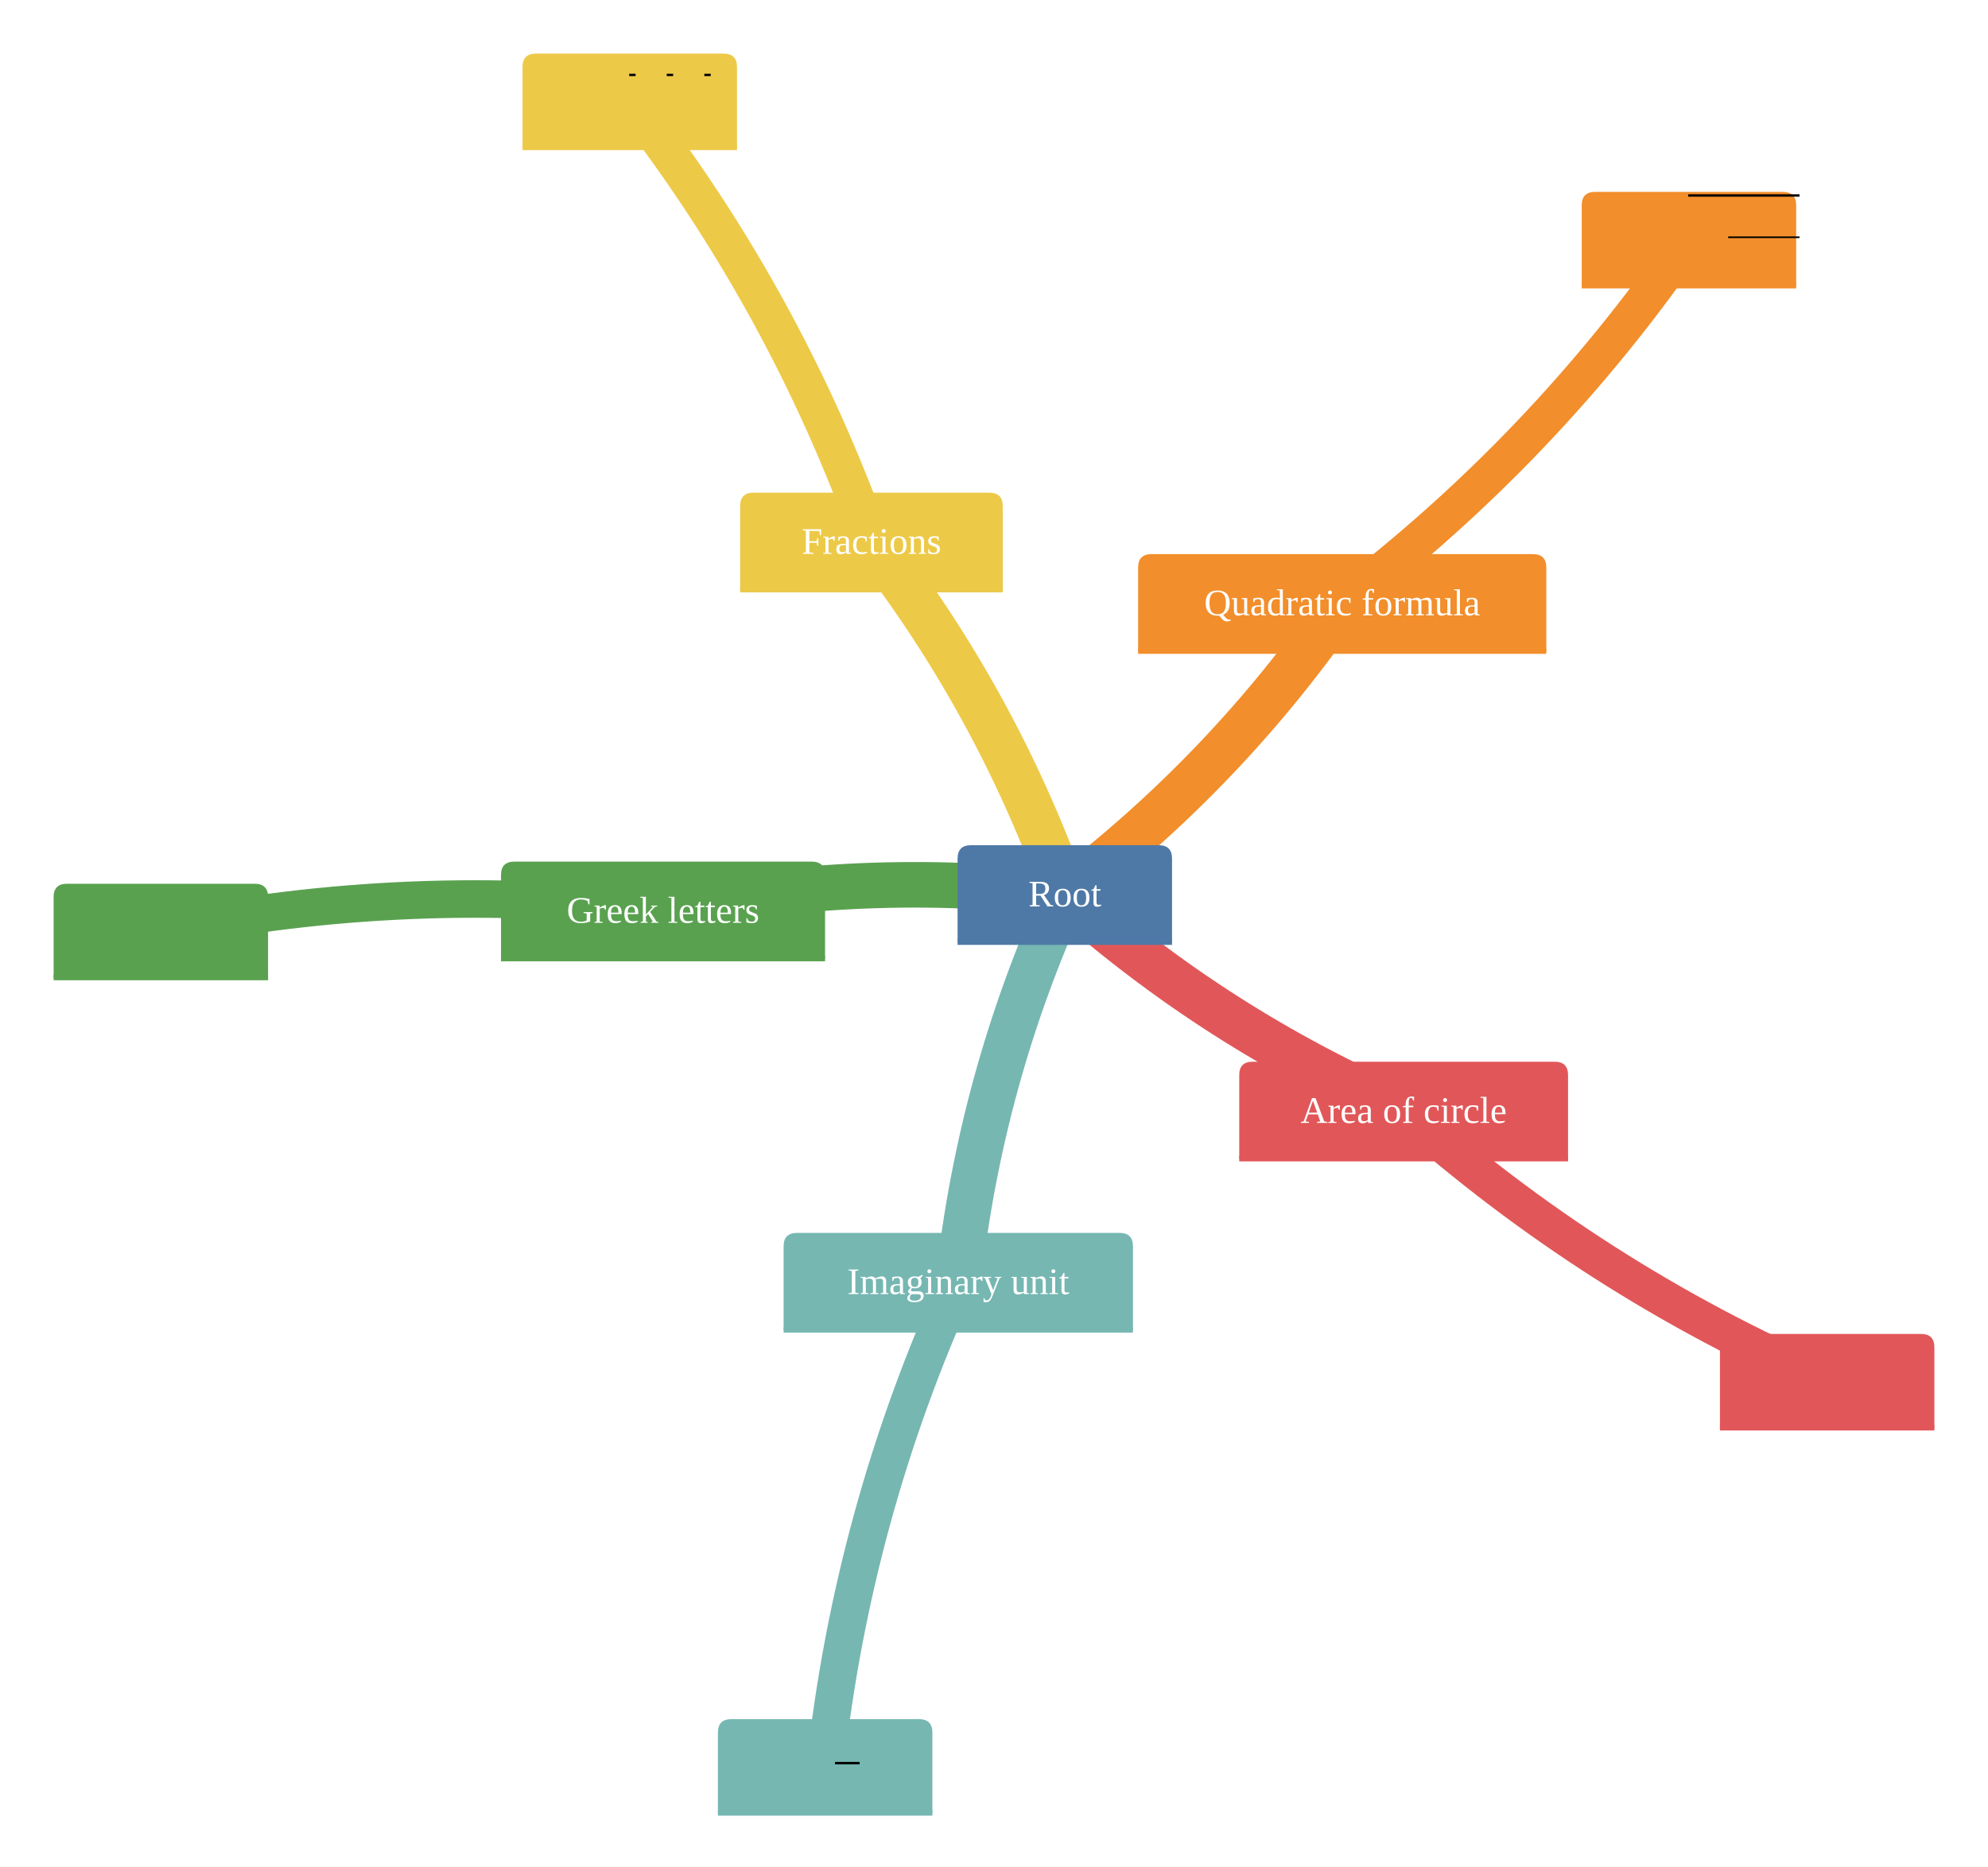
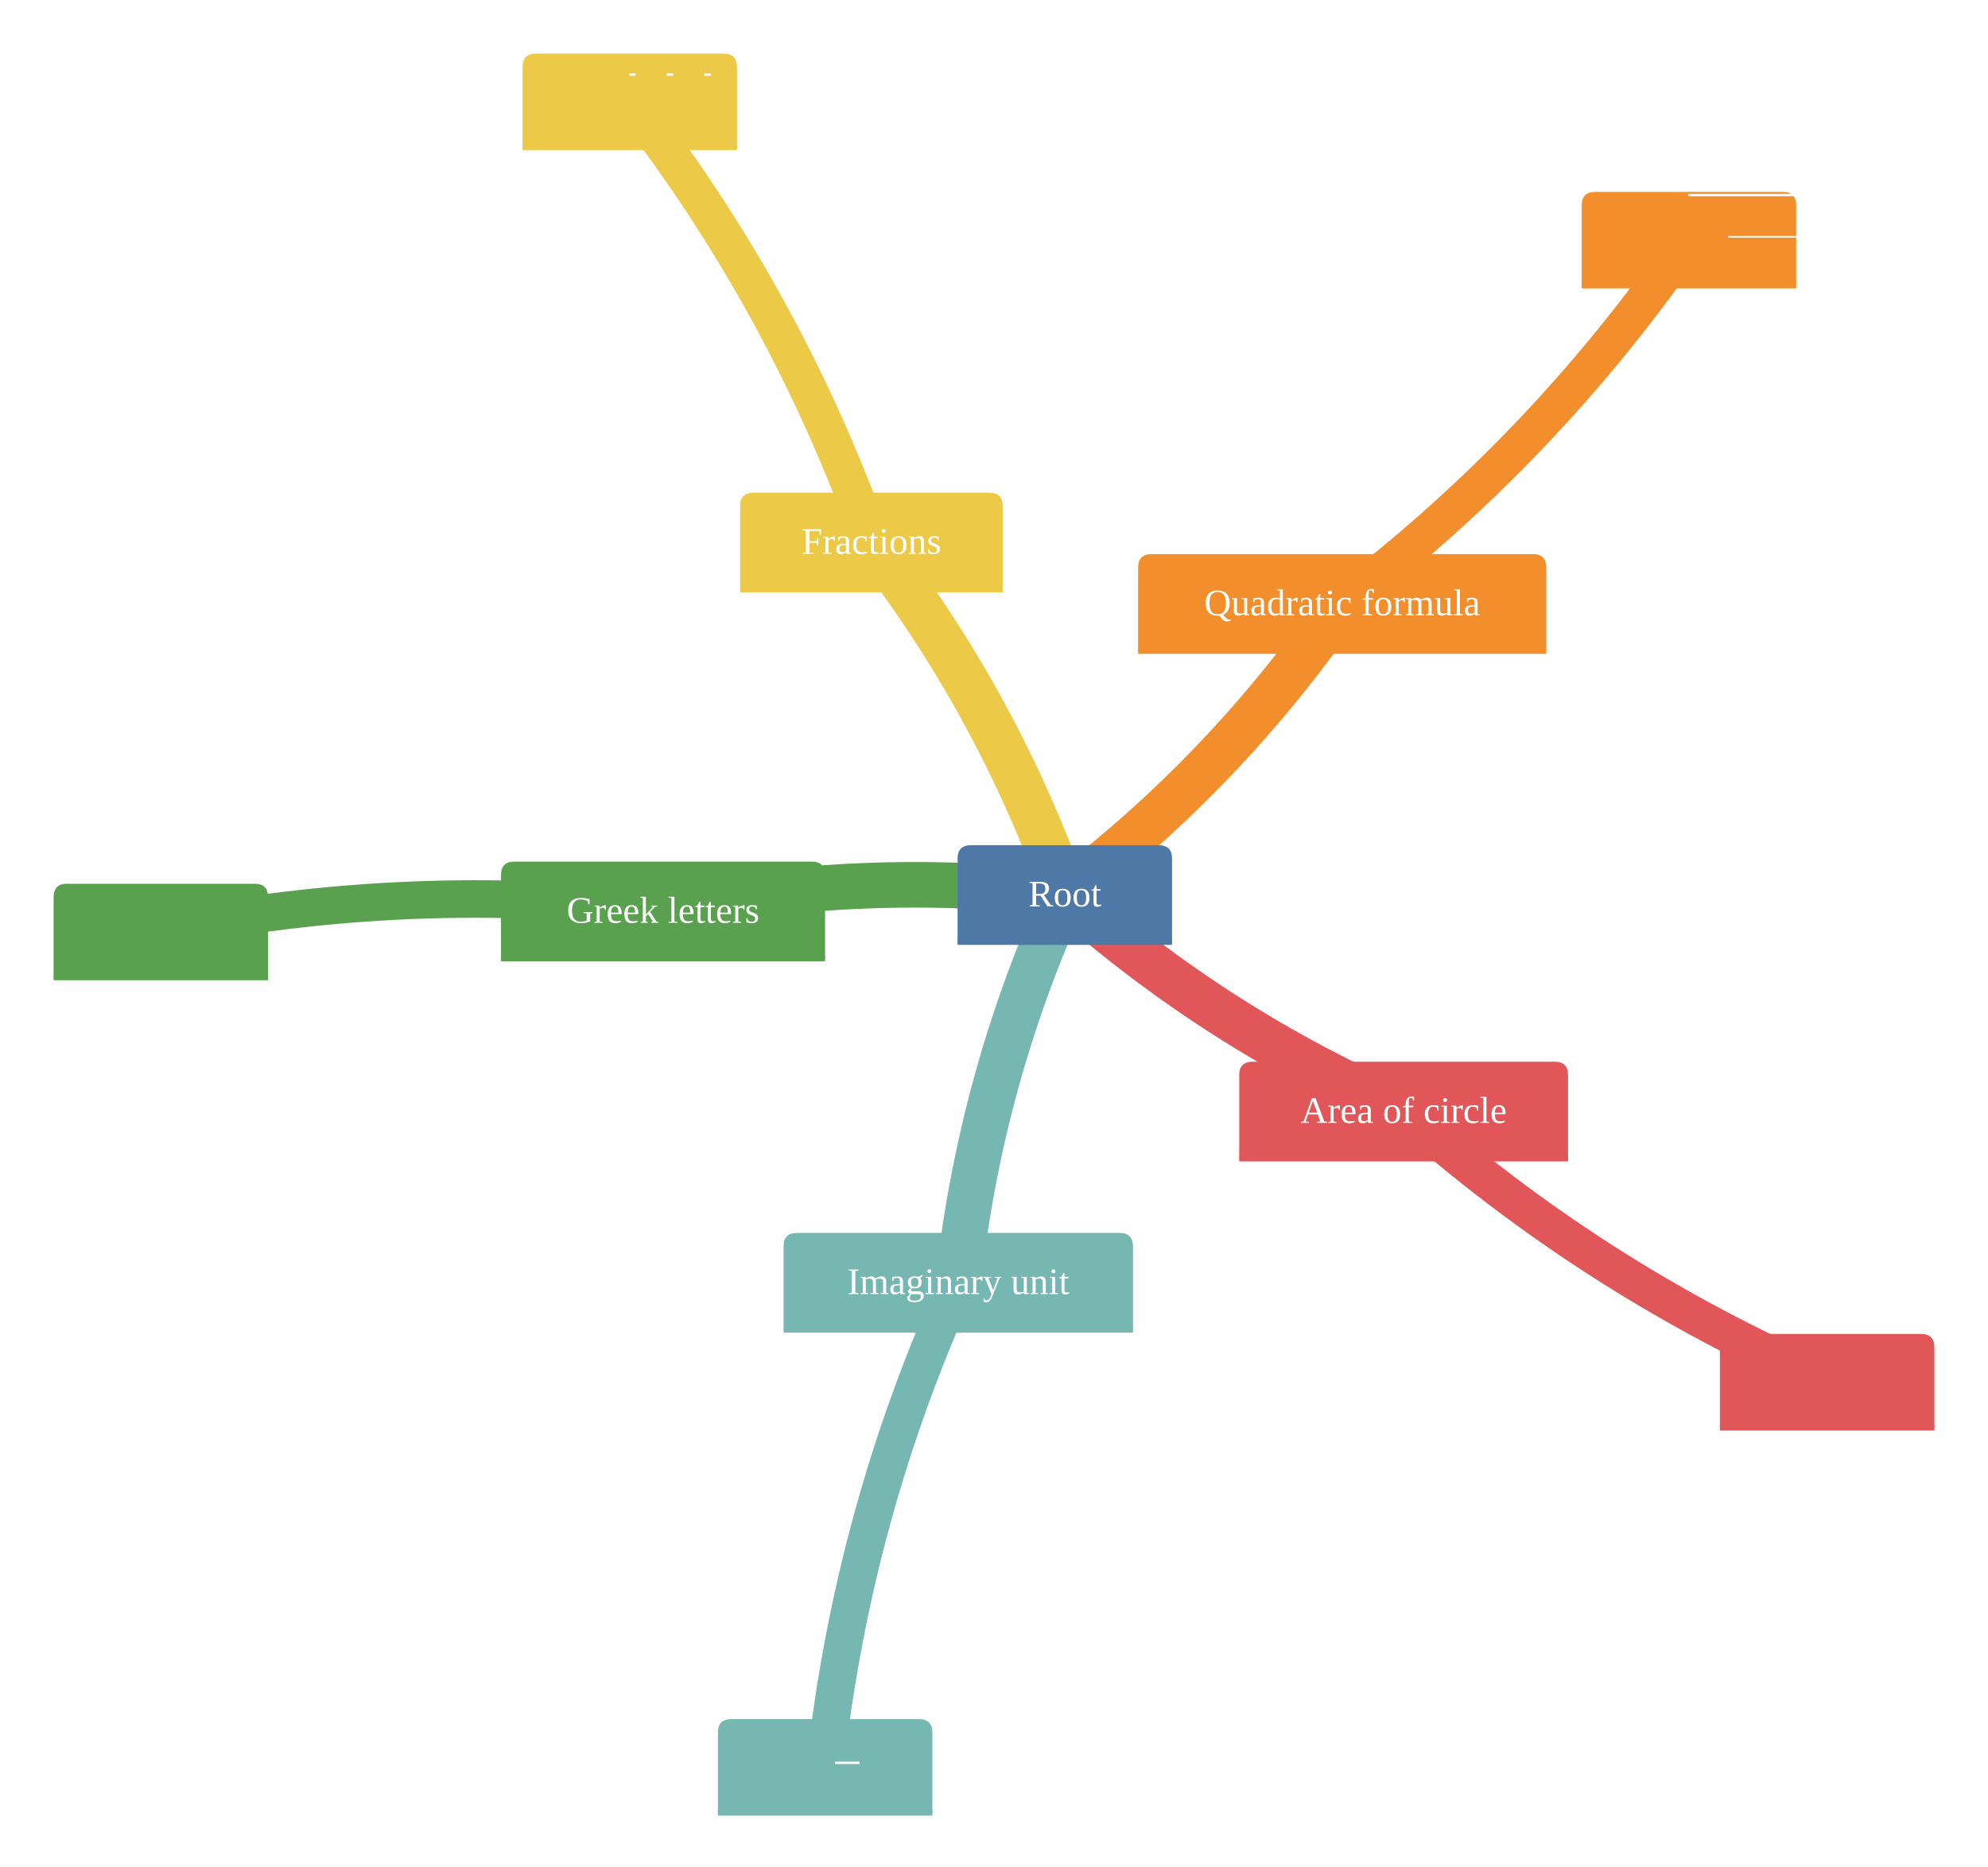
<svg xmlns="http://www.w3.org/2000/svg" viewBox="0 0 741.61 696.36" role="graphics-document document" aria-roledescription="mindmap">
  <rect x="0.00" y="0.00" width="741.61" height="696.36" style="fill:#fff;stroke:none" />
  <g>
    <path d="M397.22,333.42 Q457.65,287.40 500.70,224.83" style="stroke:#f28e2b;stroke-width:17;fill:none" />
    <path d="M500.70,224.83 Q576.23,167.30 630.05,89.09" style="stroke:#f28e2b;stroke-width:14;fill:none" />
    <path d="M397.22,333.42 Q453.96,383.91 523.62,414.19" style="stroke:#e15759;stroke-width:17;fill:none" />
    <path d="M523.62,414.19 Q594.54,477.31 681.61,515.15" style="stroke:#e15759;stroke-width:14;fill:none" />
    <path d="M397.22,333.42 Q365.78,402.56 357.48,478.06" style="stroke:#76b7b2;stroke-width:17;fill:none" />
    <path d="M357.48,478.06 Q318.19,564.49 307.82,658.86" style="stroke:#76b7b2;stroke-width:14;fill:none" />
    <path d="M397.22,333.42 Q321.79,324.49 247.34,339.54" style="stroke:#59a14f;stroke-width:17;fill:none" />
    <path d="M247.34,339.54 Q153.06,328.39 60.00,347.20" style="stroke:#59a14f;stroke-width:14;fill:none" />
    <path d="M397.22,333.42 Q371.67,261.89 325.09,201.90" style="stroke:#edc948;stroke-width:17;fill:none" />
    <path d="M325.09,201.90 Q293.16,112.49 234.93,37.50" style="stroke:#edc948;stroke-width:14;fill:none" />
  </g>
  <g>
    <g class="mindmap-node section-0" transform="translate(630.05,89.09)">
      <path d="M-40.00 12.50 v-25.00 q0,-5.00 5.00,-5.00 h70.00 q5.00,0 5.00,5.00 v30.00 H-40.00 Z" style="fill:#f28e2b;stroke:none" />
      <line x1="-40.00" y1="17.50" x2="40.00" y2="17.50" style="stroke:#f28e2b;stroke-width:2;fill:none" />
-       <g transform="translate(-0.30,0.00) scale(1.000)">
+       <g style="fill:#fff" transform="translate(-0.30,-0.17) scale(1.000)">
        <path d="M0.058 -10.633 C0.058 -10.631 0.057 -10.631 0.056 -10.631 L0.007 -10.631 C0.006 -10.631 0.004 -10.631 0.004 -10.633 C0.004 -10.635 0.006 -10.635 0.007 -10.635 L0.056 -10.635 C0.057 -10.635 0.058 -10.635 0.058 -10.633 " />
        <path d="M1.636 -10.636 C1.636 -10.625 1.628 -10.617 1.618 -10.617 C1.612 -10.617 1.609 -10.621 1.607 -10.623 L1.607 -10.597 L1.596 -10.598 L1.596 -10.600 C1.601 -10.600 1.602 -10.601 1.602 -10.605 L1.602 -10.653 L1.604 -10.653 L1.607 -10.648 C1.608 -10.650 1.612 -10.654 1.618 -10.654 C1.627 -10.654 1.636 -10.646 1.636 -10.636 M1.629 -10.636 C1.629 -10.639 1.629 -10.644 1.626 -10.647 C1.625 -10.650 1.622 -10.652 1.617 -10.652 C1.614 -10.652 1.611 -10.650 1.609 -10.648 C1.608 -10.646 1.608 -10.646 1.608 -10.644 L1.608 -10.627 C1.608 -10.626 1.608 -10.626 1.609 -10.624 C1.612 -10.620 1.616 -10.619 1.618 -10.619 C1.622 -10.619 1.625 -10.621 1.627 -10.624 C1.629 -10.628 1.629 -10.632 1.629 -10.636 " />
        <path d="M6.689 -10.652 C6.689 -10.650 6.687 -10.650 6.686 -10.650 L6.663 -10.650 L6.663 -10.628 L6.686 -10.628 C6.687 -10.628 6.689 -10.628 6.689 -10.626 C6.689 -10.625 6.687 -10.625 6.686 -10.625 L6.663 -10.625 L6.663 -10.602 C6.663 -10.601 6.663 -10.599 6.662 -10.599 C6.660 -10.599 6.660 -10.601 6.660 -10.602 L6.660 -10.625 L6.637 -10.625 C6.636 -10.625 6.635 -10.625 6.635 -10.626 C6.635 -10.628 6.636 -10.628 6.637 -10.628 L6.660 -10.628 L6.660 -10.650 L6.637 -10.650 C6.636 -10.650 6.635 -10.650 6.635 -10.652 C6.635 -10.653 6.636 -10.653 6.637 -10.653 L6.686 -10.653 C6.687 -10.653 6.689 -10.653 6.689 -10.652 " />
        <path d="M11.517 -11.345 C11.517 -11.341 11.513 -11.340 11.510 -11.340 L11.490 -11.340 C11.482 -11.340 11.482 -11.345 11.481 -11.352 L11.445 -11.488 C11.444 -11.491 11.443 -11.494 11.443 -11.497 L11.430 -11.435 L11.406 -11.472 L11.405 -11.475 L11.408 -11.478 L11.421 -11.457 C11.422 -11.463 11.424 -11.469 11.425 -11.475 L11.432 -11.512 L11.435 -11.525 C11.435 -11.526 11.435 -11.529 11.437 -11.529 L11.439 -11.529 C11.444 -11.529 11.444 -11.526 11.446 -11.522 L11.454 -11.488 L11.489 -11.356 C11.489 -11.354 11.490 -11.351 11.491 -11.349 L11.513 -11.349 C11.515 -11.349 11.517 -11.347 11.517 -11.345 " />
        <rect x="14.93" y="-0.88" width="26.61" height="0.61" />
        <path d="M16.202 -10.598 C16.202 -10.587 16.194 -10.579 16.184 -10.579 C16.178 -10.579 16.175 -10.583 16.173 -10.585 L16.173 -10.559 L16.162 -10.560 L16.162 -10.562 C16.167 -10.562 16.168 -10.563 16.168 -10.567 L16.168 -10.615 L16.170 -10.615 L16.173 -10.610 C16.174 -10.612 16.178 -10.616 16.184 -10.616 C16.193 -10.616 16.202 -10.608 16.202 -10.598 M16.195 -10.598 C16.195 -10.601 16.195 -10.606 16.192 -10.609 C16.191 -10.612 16.188 -10.614 16.183 -10.614 C16.179 -10.614 16.177 -10.612 16.175 -10.610 C16.174 -10.608 16.174 -10.608 16.174 -10.606 L16.174 -10.589 C16.174 -10.588 16.174 -10.588 16.174 -10.586 C16.178 -10.582 16.182 -10.581 16.184 -10.581 C16.188 -10.581 16.191 -10.583 16.193 -10.586 C16.195 -10.590 16.195 -10.594 16.195 -10.598 " />
        <path d="M21.247 -10.614 C21.248 -10.613 21.247 -10.612 21.246 -10.611 L21.230 -10.595 L21.246 -10.579 C21.247 -10.578 21.248 -10.577 21.247 -10.576 C21.246 -10.575 21.244 -10.576 21.244 -10.577 L21.228 -10.593 L21.212 -10.577 C21.211 -10.576 21.210 -10.575 21.209 -10.576 C21.207 -10.577 21.209 -10.578 21.209 -10.579 L21.225 -10.595 L21.209 -10.611 C21.209 -10.612 21.207 -10.613 21.209 -10.614 C21.210 -10.615 21.211 -10.614 21.212 -10.613 L21.228 -10.597 L21.244 -10.613 C21.245 -10.614 21.246 -10.615 21.247 -10.614 " />
        <path d="M26.007 -10.598 C26.007 -10.587 25.999 -10.579 25.990 -10.579 C25.984 -10.579 25.980 -10.583 25.979 -10.585 L25.979 -10.559 L25.967 -10.560 L25.967 -10.562 C25.973 -10.562 25.974 -10.563 25.974 -10.567 L25.974 -10.615 L25.976 -10.615 L25.979 -10.610 C25.980 -10.612 25.983 -10.616 25.989 -10.616 C25.999 -10.616 26.007 -10.608 26.007 -10.598 M26.001 -10.598 C26.001 -10.601 26.000 -10.606 25.998 -10.609 C25.996 -10.612 25.993 -10.614 25.989 -10.614 C25.985 -10.614 25.982 -10.612 25.980 -10.610 C25.979 -10.608 25.979 -10.608 25.979 -10.606 L25.979 -10.589 C25.979 -10.588 25.979 -10.588 25.980 -10.586 C25.983 -10.582 25.988 -10.581 25.990 -10.581 C25.993 -10.581 25.996 -10.583 25.998 -10.586 C26.000 -10.590 26.001 -10.594 26.001 -10.598 " />
        <path d="M30.277 -10.595 C30.277 -10.593 30.276 -10.593 30.275 -10.593 L30.226 -10.593 C30.225 -10.593 30.224 -10.593 30.224 -10.595 C30.224 -10.597 30.225 -10.597 30.226 -10.597 L30.275 -10.597 C30.276 -10.597 30.277 -10.597 30.277 -10.595 " />
        <path d="M33.444 -10.602 L33.444 -10.599 L33.436 -10.599 L33.436 -10.563 C33.436 -10.561 33.436 -10.560 33.435 -10.560 C33.434 -10.560 33.434 -10.560 33.433 -10.561 L33.408 -10.599 L33.408 -10.602 L33.430 -10.602 L33.430 -10.609 C33.430 -10.612 33.430 -10.613 33.424 -10.613 L33.422 -10.613 L33.422 -10.615 C33.425 -10.615 33.430 -10.615 33.433 -10.615 C33.436 -10.615 33.441 -10.615 33.444 -10.615 L33.444 -10.613 L33.442 -10.613 C33.436 -10.613 33.436 -10.612 33.436 -10.609 L33.436 -10.602 L33.444 -10.602 M33.430 -10.599 L33.411 -10.599 L33.430 -10.569 L33.430 -10.599 " />
        <path d="M35.838 -10.608 L35.838 -10.603 L35.836 -10.603 L35.836 -10.608 C35.836 -10.613 35.834 -10.613 35.833 -10.613 C35.830 -10.613 35.830 -10.610 35.830 -10.609 L35.830 -10.593 C35.830 -10.590 35.830 -10.586 35.827 -10.583 C35.824 -10.580 35.820 -10.579 35.816 -10.579 C35.809 -10.579 35.804 -10.583 35.804 -10.588 C35.804 -10.591 35.805 -10.592 35.807 -10.592 C35.810 -10.592 35.811 -10.590 35.811 -10.588 C35.811 -10.587 35.811 -10.585 35.807 -10.584 C35.809 -10.582 35.813 -10.581 35.816 -10.581 C35.820 -10.581 35.824 -10.584 35.824 -10.591 L35.824 -10.594 C35.820 -10.594 35.814 -10.595 35.809 -10.597 C35.803 -10.600 35.801 -10.604 35.801 -10.608 C35.801 -10.614 35.809 -10.616 35.814 -10.616 C35.820 -10.616 35.823 -10.613 35.825 -10.609 C35.825 -10.612 35.827 -10.616 35.831 -10.616 C35.833 -10.616 35.838 -10.615 35.838 -10.608 M35.824 -10.604 C35.824 -10.612 35.818 -10.614 35.815 -10.614 C35.811 -10.614 35.807 -10.612 35.807 -10.608 C35.807 -10.603 35.811 -10.596 35.824 -10.596 L35.824 -10.604 " />
        <path d="M38.225 -10.606 C38.225 -10.605 38.224 -10.605 38.224 -10.605 C38.223 -10.605 38.223 -10.605 38.223 -10.606 C38.220 -10.613 38.215 -10.614 38.212 -10.614 C38.208 -10.614 38.201 -10.611 38.201 -10.598 C38.201 -10.584 38.207 -10.581 38.212 -10.581 C38.212 -10.581 38.218 -10.581 38.220 -10.584 C38.217 -10.584 38.217 -10.587 38.217 -10.588 C38.217 -10.590 38.218 -10.592 38.220 -10.592 C38.222 -10.592 38.224 -10.590 38.224 -10.588 C38.224 -10.582 38.218 -10.579 38.212 -10.579 C38.201 -10.579 38.194 -10.588 38.194 -10.598 C38.194 -10.608 38.202 -10.616 38.211 -10.616 C38.222 -10.616 38.225 -10.606 38.225 -10.606 " />
        <rect x="0.00" y="-16.60" width="41.54" height="0.88" />
        <path d="M18.036 -23.985 L18.034 -23.985 C18.034 -23.987 18.033 -23.991 18.033 -23.992 C18.032 -23.993 18.027 -23.993 18.025 -23.993 L18.010 -23.993 L18.019 -23.984 C18.032 -23.973 18.036 -23.969 18.036 -23.961 C18.036 -23.951 18.029 -23.945 18.019 -23.945 C18.010 -23.945 18.004 -23.952 18.004 -23.960 C18.004 -23.964 18.008 -23.964 18.008 -23.964 C18.010 -23.964 18.013 -23.963 18.013 -23.960 C18.013 -23.958 18.011 -23.956 18.008 -23.956 C18.008 -23.956 18.007 -23.956 18.007 -23.956 C18.009 -23.950 18.014 -23.947 18.018 -23.947 C18.025 -23.947 18.029 -23.954 18.029 -23.961 C18.029 -23.967 18.025 -23.974 18.021 -23.978 L18.005 -23.996 C18.004 -23.997 18.004 -23.997 18.004 -23.999 L18.034 -23.999 L18.036 -23.985 " />
        <path d="M20.432 -23.992 L20.432 -23.987 L20.430 -23.987 L20.430 -23.992 C20.430 -23.996 20.428 -23.997 20.427 -23.997 C20.424 -23.997 20.424 -23.993 20.424 -23.993 L20.424 -23.977 C20.424 -23.973 20.424 -23.970 20.421 -23.967 C20.418 -23.964 20.414 -23.963 20.410 -23.963 C20.403 -23.963 20.398 -23.966 20.398 -23.972 C20.398 -23.974 20.399 -23.976 20.401 -23.976 C20.404 -23.976 20.405 -23.974 20.405 -23.972 C20.405 -23.971 20.405 -23.968 20.401 -23.968 C20.403 -23.965 20.407 -23.964 20.410 -23.964 C20.414 -23.964 20.418 -23.967 20.418 -23.975 L20.418 -23.978 C20.414 -23.978 20.408 -23.978 20.403 -23.981 C20.397 -23.983 20.395 -23.988 20.395 -23.991 C20.395 -23.998 20.403 -24.000 20.408 -24.000 C20.414 -24.000 20.417 -23.996 20.419 -23.993 C20.419 -23.996 20.421 -23.999 20.425 -23.999 C20.427 -23.999 20.432 -23.998 20.432 -23.992 M20.418 -23.987 C20.418 -23.995 20.412 -23.998 20.409 -23.998 C20.405 -23.998 20.401 -23.995 20.401 -23.991 C20.401 -23.987 20.405 -23.980 20.418 -23.979 L20.418 -23.987 " />
      </g>
    </g>
    <g class="mindmap-node section-0" transform="translate(500.70,224.83)">
      <path d="M-76.13 13.09 v-26.19 q0,-5.00 5.00,-5.00 h142.27 q5.00,0 5.00,5.00 v31.19 H-76.13 Z" style="fill:#f28e2b;stroke:none" />
      <line x1="-76.13" y1="18.09" x2="76.13" y2="18.09" style="stroke:#f28e2b;stroke-width:2;fill:none" />
      <text x="0.00" y="0.00" text-anchor="middle" dominant-baseline="central" style="fill:#fff;font-size:14px">Quadratic formula</text>
    </g>
    <g class="mindmap-node section-1" transform="translate(681.61,515.15)">
      <path d="M-40.00 12.50 v-25.00 q0,-5.00 5.00,-5.00 h70.00 q5.00,0 5.00,5.00 v30.00 H-40.00 Z" style="fill:#e15759;stroke:none" />
      <line x1="-40.00" y1="17.50" x2="40.00" y2="17.50" style="stroke:#e15759;stroke-width:2;fill:none" />
-       <g transform="translate(-0.15,0.00) scale(1.000)">
+       <g style="fill:#fff" transform="translate(-0.15,-0.10) scale(1.000)">
        <path d="M0.087 -10.351 C0.087 -10.351 0.087 -10.350 0.086 -10.347 L0.019 -10.163 C0.018 -10.161 0.018 -10.159 0.015 -10.159 C0.013 -10.159 0.011 -10.160 0.011 -10.162 C0.011 -10.162 0.011 -10.163 0.012 -10.166 L0.079 -10.350 C0.079 -10.352 0.080 -10.355 0.083 -10.355 C0.085 -10.355 0.087 -10.353 0.087 -10.351 " />
        <path d="M5.766 -10.231 C5.766 -10.225 5.760 -10.219 5.751 -10.219 C5.737 -10.219 5.730 -10.232 5.727 -10.241 L5.727 -10.219 L5.700 -10.221 L5.700 -10.227 C5.714 -10.227 5.715 -10.229 5.715 -10.238 L5.715 -10.291 C5.715 -10.299 5.713 -10.299 5.700 -10.299 L5.700 -10.306 L5.722 -10.305 C5.730 -10.305 5.739 -10.305 5.747 -10.306 L5.747 -10.299 L5.743 -10.299 C5.728 -10.299 5.728 -10.297 5.728 -10.290 L5.728 -10.260 C5.728 -10.241 5.736 -10.223 5.751 -10.223 C5.753 -10.223 5.753 -10.223 5.753 -10.224 C5.753 -10.224 5.749 -10.226 5.749 -10.231 C5.749 -10.237 5.753 -10.239 5.757 -10.239 C5.761 -10.239 5.766 -10.237 5.766 -10.231 " />
        <path d="M11.856 -10.351 C11.856 -10.351 11.856 -10.350 11.855 -10.347 L11.788 -10.163 C11.787 -10.161 11.786 -10.159 11.784 -10.159 C11.781 -10.159 11.780 -10.160 11.780 -10.162 C11.780 -10.162 11.780 -10.163 11.781 -10.166 L11.847 -10.350 C11.848 -10.352 11.849 -10.355 11.852 -10.355 C11.854 -10.355 11.856 -10.353 11.856 -10.351 " />
        <path d="M18.653 -10.231 C18.653 -10.225 18.647 -10.219 18.638 -10.219 C18.624 -10.219 18.617 -10.232 18.614 -10.241 L18.614 -10.219 L18.587 -10.221 L18.587 -10.227 C18.601 -10.227 18.602 -10.229 18.602 -10.238 L18.602 -10.291 C18.602 -10.299 18.600 -10.299 18.587 -10.299 L18.587 -10.306 L18.609 -10.305 C18.617 -10.305 18.626 -10.305 18.634 -10.306 L18.634 -10.299 L18.630 -10.299 C18.616 -10.299 18.615 -10.297 18.615 -10.290 L18.615 -10.260 C18.615 -10.241 18.623 -10.223 18.638 -10.223 C18.640 -10.223 18.640 -10.223 18.641 -10.224 C18.640 -10.224 18.636 -10.226 18.636 -10.231 C18.636 -10.237 18.640 -10.239 18.644 -10.239 C18.648 -10.239 18.653 -10.237 18.653 -10.231 " />
      </g>
    </g>
    <g class="mindmap-node section-1" transform="translate(523.62,414.19)">
      <path d="M-61.33 13.09 v-26.19 q0,-5.00 5.00,-5.00 h112.66 q5.00,0 5.00,5.00 v31.19 H-61.33 Z" style="fill:#e15759;stroke:none" />
      <line x1="-61.33" y1="18.09" x2="61.33" y2="18.09" style="stroke:#e15759;stroke-width:2;fill:none" />
      <text x="0.00" y="0.00" text-anchor="middle" dominant-baseline="central" style="fill:#fff;font-size:14px">Area of circle</text>
    </g>
    <g class="mindmap-node section-2" transform="translate(307.82,658.86)">
      <path d="M-40.00 12.50 v-25.00 q0,-5.00 5.00,-5.00 h70.00 q5.00,0 5.00,5.00 v30.00 H-40.00 Z" style="fill:#76b7b2;stroke:none" />
      <line x1="-40.00" y1="17.50" x2="40.00" y2="17.50" style="stroke:#76b7b2;stroke-width:2;fill:none" />
-       <g transform="translate(-0.09,0.00) scale(1.000)">
+       <g style="fill:#fff" transform="translate(-0.09,-0.10) scale(1.000)">
        <path d="M0.134 -12.438 C0.134 -12.434 0.130 -12.433 0.127 -12.433 L0.104 -12.433 C0.095 -12.433 0.095 -12.439 0.093 -12.447 L0.052 -12.602 C0.051 -12.605 0.050 -12.609 0.050 -12.612 L0.035 -12.540 L0.007 -12.583 L0.006 -12.586 L0.010 -12.590 L0.025 -12.566 C0.026 -12.573 0.028 -12.580 0.029 -12.587 L0.038 -12.629 L0.041 -12.643 C0.041 -12.645 0.041 -12.647 0.043 -12.648 L0.045 -12.648 C0.051 -12.648 0.052 -12.644 0.053 -12.640 L0.063 -12.601 L0.102 -12.451 C0.103 -12.449 0.104 -12.446 0.104 -12.443 L0.129 -12.443 C0.132 -12.443 0.134 -12.441 0.134 -12.438 " />
        <rect x="3.76" y="-1.54" width="9.19" height="0.88" />
        <path d="M5.567 -13.945 L5.567 -13.934 L5.515 -13.934 L5.515 -13.945 L5.567 -13.945 " />
        <path d="M7.871 -13.982 L7.871 -13.976 L7.865 -13.976 C7.847 -13.976 7.847 -13.973 7.847 -13.966 L7.847 -13.856 C7.847 -13.852 7.847 -13.851 7.842 -13.851 C7.830 -13.864 7.813 -13.864 7.807 -13.864 L7.807 -13.870 C7.810 -13.870 7.822 -13.870 7.832 -13.865 L7.832 -13.966 C7.832 -13.973 7.831 -13.976 7.814 -13.976 L7.808 -13.976 L7.808 -13.982 C7.814 -13.981 7.831 -13.981 7.839 -13.981 C7.847 -13.981 7.864 -13.981 7.871 -13.982 " />
      </g>
    </g>
    <g class="mindmap-node section-2" transform="translate(357.48,478.06)">
      <path d="M-65.16 13.09 v-26.19 q0,-5.00 5.00,-5.00 h120.33 q5.00,0 5.00,5.00 v31.19 H-65.16 Z" style="fill:#76b7b2;stroke:none" />
      <line x1="-65.16" y1="18.09" x2="65.16" y2="18.09" style="stroke:#76b7b2;stroke-width:2;fill:none" />
      <text x="0.00" y="0.00" text-anchor="middle" dominant-baseline="central" style="fill:#fff;font-size:14px">Imaginary unit</text>
    </g>
    <g class="mindmap-node section-3" transform="translate(60.00,347.20)">
      <path d="M-40.00 12.50 v-25.00 q0,-5.00 5.00,-5.00 h70.00 q5.00,0 5.00,5.00 v30.00 H-40.00 Z" style="fill:#59a14f;stroke:none" />
      <line x1="-40.00" y1="17.50" x2="40.00" y2="17.50" style="stroke:#59a14f;stroke-width:2;fill:none" />
-       <g transform="translate(-0.14,0.00) scale(1.000)">
+       <g style="fill:#fff" transform="translate(-0.14,-0.10) scale(1.000)">
        <path d="M0.087 -10.351 C0.087 -10.351 0.087 -10.350 0.086 -10.347 L0.019 -10.163 C0.018 -10.161 0.018 -10.159 0.015 -10.159 C0.013 -10.159 0.011 -10.160 0.011 -10.162 C0.011 -10.162 0.011 -10.163 0.012 -10.166 L0.079 -10.350 C0.079 -10.352 0.080 -10.355 0.083 -10.355 C0.085 -10.355 0.087 -10.353 0.087 -10.351 " />
        <path d="M5.781 -10.351 C5.781 -10.351 5.781 -10.350 5.780 -10.347 L5.714 -10.163 C5.713 -10.161 5.712 -10.159 5.709 -10.159 C5.707 -10.159 5.705 -10.160 5.705 -10.162 C5.705 -10.162 5.705 -10.163 5.706 -10.166 L5.773 -10.350 C5.774 -10.352 5.774 -10.355 5.777 -10.355 C5.779 -10.355 5.781 -10.353 5.781 -10.351 " />
        <path d="M11.476 -10.351 C11.476 -10.351 11.476 -10.350 11.474 -10.347 L11.408 -10.163 C11.407 -10.161 11.406 -10.159 11.404 -10.159 C11.401 -10.159 11.400 -10.160 11.400 -10.162 C11.400 -10.162 11.400 -10.163 11.401 -10.166 L11.467 -10.350 C11.468 -10.352 11.469 -10.355 11.472 -10.355 C11.474 -10.355 11.476 -10.353 11.476 -10.351 " />
        <path d="M17.170 -10.351 C17.170 -10.351 17.170 -10.350 17.169 -10.347 L17.102 -10.163 C17.101 -10.161 17.101 -10.159 17.098 -10.159 C17.096 -10.159 17.094 -10.160 17.094 -10.162 C17.094 -10.162 17.094 -10.163 17.095 -10.166 L17.162 -10.350 C17.162 -10.352 17.163 -10.355 17.166 -10.355 C17.168 -10.355 17.170 -10.353 17.170 -10.351 " />
      </g>
    </g>
    <g class="mindmap-node section-3" transform="translate(247.34,339.54)">
      <path d="M-60.44 13.09 v-26.19 q0,-5.00 5.00,-5.00 h110.88 q5.00,0 5.00,5.00 v31.19 H-60.44 Z" style="fill:#59a14f;stroke:none" />
      <line x1="-60.44" y1="18.09" x2="60.44" y2="18.09" style="stroke:#59a14f;stroke-width:2;fill:none" />
      <text x="0.00" y="0.00" text-anchor="middle" dominant-baseline="central" style="fill:#fff;font-size:14px">Greek letters</text>
    </g>
    <g class="mindmap-node section-4" transform="translate(234.93,37.50)">
      <path d="M-40.00 12.50 v-25.00 q0,-5.00 5.00,-5.00 h70.00 q5.00,0 5.00,5.00 v30.00 H-40.00 Z" style="fill:#edc948;stroke:none" />
      <line x1="-40.00" y1="17.50" x2="40.00" y2="17.50" style="stroke:#edc948;stroke-width:2;fill:none" />
-       <g transform="translate(-0.22,0.00) scale(1.000)">
+       <g style="fill:#fff" transform="translate(-0.22,-0.12) scale(1.000)">
        <path d="M0.034 -6.488 L0.034 -6.485 L0.031 -6.485 C0.024 -6.485 0.024 -6.484 0.024 -6.481 L0.024 -6.436 C0.024 -6.434 0.024 -6.434 0.022 -6.434 C0.017 -6.439 0.010 -6.439 0.007 -6.439 L0.007 -6.441 C0.009 -6.441 0.014 -6.441 0.018 -6.439 L0.018 -6.481 C0.018 -6.484 0.018 -6.485 0.010 -6.485 L0.008 -6.485 L0.008 -6.488 C0.011 -6.487 0.018 -6.487 0.021 -6.487 C0.024 -6.487 0.031 -6.487 0.034 -6.488 " />
        <rect x="0.00" y="-9.99" width="2.39" height="0.88" />
        <path d="M0.036 -17.369 L0.034 -17.369 C0.034 -17.371 0.033 -17.375 0.033 -17.376 C0.032 -17.377 0.027 -17.377 0.025 -17.377 L0.010 -17.377 L0.019 -17.368 C0.032 -17.357 0.036 -17.353 0.036 -17.345 C0.036 -17.336 0.029 -17.329 0.019 -17.329 C0.010 -17.329 0.004 -17.337 0.004 -17.344 C0.004 -17.348 0.008 -17.348 0.008 -17.348 C0.010 -17.348 0.013 -17.347 0.013 -17.344 C0.013 -17.342 0.011 -17.340 0.008 -17.340 C0.008 -17.340 0.007 -17.340 0.007 -17.340 C0.009 -17.335 0.013 -17.332 0.018 -17.332 C0.025 -17.332 0.029 -17.338 0.029 -17.345 C0.029 -17.351 0.025 -17.358 0.021 -17.363 L0.005 -17.380 C0.004 -17.381 0.004 -17.381 0.004 -17.383 L0.034 -17.383 L0.036 -17.369 " />
        <path d="M6.560 -11.689 C6.560 -11.685 6.557 -11.685 6.554 -11.685 L6.499 -11.685 L6.499 -11.630 C6.499 -11.627 6.499 -11.623 6.495 -11.623 C6.491 -11.623 6.491 -11.627 6.491 -11.630 L6.491 -11.685 L6.436 -11.685 C6.434 -11.685 6.430 -11.685 6.430 -11.689 C6.430 -11.692 6.434 -11.692 6.436 -11.692 L6.491 -11.692 L6.491 -11.747 C6.491 -11.750 6.491 -11.754 6.495 -11.754 C6.499 -11.754 6.499 -11.750 6.499 -11.747 L6.499 -11.692 L6.554 -11.692 C6.557 -11.692 6.560 -11.692 6.560 -11.689 " />
        <path d="M14.048 -6.488 L14.048 -6.485 L14.045 -6.485 C14.038 -6.485 14.037 -6.484 14.037 -6.481 L14.037 -6.436 C14.037 -6.434 14.037 -6.434 14.036 -6.434 C14.031 -6.439 14.024 -6.439 14.021 -6.439 L14.021 -6.441 C14.023 -6.441 14.027 -6.441 14.032 -6.439 L14.032 -6.481 C14.032 -6.484 14.031 -6.485 14.024 -6.485 L14.021 -6.485 L14.021 -6.488 C14.024 -6.487 14.031 -6.487 14.034 -6.487 C14.038 -6.487 14.045 -6.487 14.048 -6.488 " />
        <rect x="14.01" y="-9.99" width="2.39" height="0.88" />
        <path d="M14.051 -17.369 C14.051 -17.363 14.046 -17.356 14.037 -17.355 C14.044 -17.352 14.049 -17.347 14.049 -17.340 C14.049 -17.334 14.041 -17.329 14.034 -17.329 C14.025 -17.329 14.019 -17.334 14.019 -17.340 C14.019 -17.343 14.021 -17.344 14.023 -17.344 C14.026 -17.344 14.027 -17.343 14.027 -17.340 C14.027 -17.336 14.024 -17.336 14.023 -17.336 C14.025 -17.332 14.030 -17.331 14.033 -17.331 C14.037 -17.331 14.041 -17.333 14.041 -17.340 C14.041 -17.341 14.041 -17.346 14.039 -17.349 C14.036 -17.353 14.034 -17.354 14.032 -17.354 C14.031 -17.354 14.029 -17.354 14.028 -17.354 C14.028 -17.354 14.027 -17.354 14.027 -17.355 C14.027 -17.356 14.028 -17.356 14.029 -17.356 L14.033 -17.356 C14.039 -17.356 14.042 -17.361 14.042 -17.369 C14.042 -17.380 14.037 -17.383 14.033 -17.383 C14.030 -17.383 14.024 -17.381 14.021 -17.376 C14.024 -17.377 14.026 -17.375 14.026 -17.372 C14.026 -17.369 14.024 -17.367 14.022 -17.367 C14.020 -17.367 14.017 -17.369 14.017 -17.372 C14.017 -17.380 14.025 -17.385 14.034 -17.385 C14.043 -17.385 14.051 -17.377 14.051 -17.369 " />
        <path d="M20.574 -11.669 C20.574 -11.666 20.570 -11.666 20.567 -11.666 L20.450 -11.666 C20.447 -11.666 20.444 -11.666 20.444 -11.669 C20.444 -11.673 20.447 -11.673 20.450 -11.673 L20.567 -11.673 C20.570 -11.673 20.574 -11.673 20.574 -11.669 M20.574 -11.708 C20.574 -11.704 20.570 -11.704 20.567 -11.704 L20.450 -11.704 C20.447 -11.704 20.444 -11.704 20.444 -11.708 C20.444 -11.711 20.447 -11.711 20.450 -11.711 L20.567 -11.711 C20.570 -11.711 20.574 -11.711 20.574 -11.708 " />
        <path d="M28.064 -6.254 C28.064 -6.245 28.057 -6.237 28.048 -6.237 C28.044 -6.237 28.041 -6.238 28.038 -6.241 L28.038 -6.225 C28.040 -6.225 28.042 -6.226 28.045 -6.226 C28.055 -6.226 28.061 -6.219 28.061 -6.218 C28.061 -6.217 28.060 -6.217 28.060 -6.217 C28.060 -6.217 28.060 -6.217 28.059 -6.217 C28.057 -6.218 28.053 -6.219 28.048 -6.219 C28.045 -6.219 28.041 -6.219 28.037 -6.217 C28.037 -6.217 28.036 -6.217 28.036 -6.217 C28.035 -6.217 28.035 -6.217 28.035 -6.219 L28.035 -6.243 C28.035 -6.244 28.035 -6.245 28.037 -6.245 C28.037 -6.245 28.037 -6.245 28.038 -6.244 C28.039 -6.243 28.042 -6.238 28.048 -6.238 C28.052 -6.238 28.054 -6.242 28.055 -6.244 C28.056 -6.247 28.056 -6.250 28.056 -6.254 C28.056 -6.257 28.056 -6.261 28.055 -6.265 C28.053 -6.268 28.050 -6.270 28.046 -6.270 C28.040 -6.270 28.035 -6.266 28.034 -6.261 C28.034 -6.261 28.035 -6.261 28.035 -6.261 C28.038 -6.261 28.039 -6.259 28.039 -6.257 C28.039 -6.255 28.038 -6.253 28.035 -6.253 C28.034 -6.253 28.031 -6.254 28.031 -6.257 C28.031 -6.265 28.037 -6.272 28.046 -6.272 C28.055 -6.272 28.064 -6.265 28.064 -6.254 " />
        <rect x="28.03" y="-9.99" width="2.39" height="0.88" />
        <path d="M28.064 -17.366 C28.064 -17.356 28.057 -17.348 28.048 -17.348 C28.043 -17.348 28.040 -17.353 28.038 -17.356 L28.038 -17.355 C28.038 -17.334 28.048 -17.331 28.052 -17.331 C28.054 -17.331 28.058 -17.332 28.059 -17.334 C28.058 -17.334 28.055 -17.334 28.055 -17.338 C28.055 -17.341 28.057 -17.342 28.059 -17.342 C28.060 -17.342 28.062 -17.341 28.062 -17.338 C28.062 -17.333 28.059 -17.329 28.052 -17.329 C28.042 -17.329 28.031 -17.340 28.031 -17.357 C28.031 -17.379 28.040 -17.385 28.048 -17.385 C28.057 -17.385 28.064 -17.377 28.064 -17.366 M28.057 -17.366 C28.057 -17.370 28.057 -17.374 28.056 -17.377 C28.053 -17.382 28.050 -17.383 28.048 -17.383 C28.043 -17.383 28.040 -17.378 28.040 -17.376 C28.038 -17.373 28.038 -17.366 28.038 -17.365 C28.038 -17.358 28.041 -17.350 28.048 -17.350 C28.049 -17.350 28.053 -17.350 28.056 -17.355 C28.057 -17.358 28.057 -17.363 28.057 -17.366 " />
      </g>
    </g>
    <g class="mindmap-node section-4" transform="translate(325.09,201.90)">
      <path d="M-48.98 13.09 v-26.19 q0,-5.00 5.00,-5.00 h87.95 q5.00,0 5.00,5.00 v31.19 H-48.98 Z" style="fill:#edc948;stroke:none" />
      <line x1="-48.98" y1="18.09" x2="48.98" y2="18.09" style="stroke:#edc948;stroke-width:2;fill:none" />
      <text x="0.00" y="0.00" text-anchor="middle" dominant-baseline="central" style="fill:#fff;font-size:14px">Fractions</text>
    </g>
    <g class="mindmap-node section-root" transform="translate(397.22,333.42)">
      <path d="M-40.00 13.09 v-26.19 q0,-5.00 5.00,-5.00 h70.00 q5.00,0 5.00,5.00 v31.19 H-40.00 Z" style="fill:#4e79a7;stroke:none" />
      <line x1="-40.00" y1="18.09" x2="40.00" y2="18.09" style="stroke:#4e79a7;stroke-width:2;fill:none" />
      <text x="0.00" y="0.00" text-anchor="middle" dominant-baseline="central" style="fill:#fff;font-size:14px">Root</text>
    </g>
  </g>
</svg>
